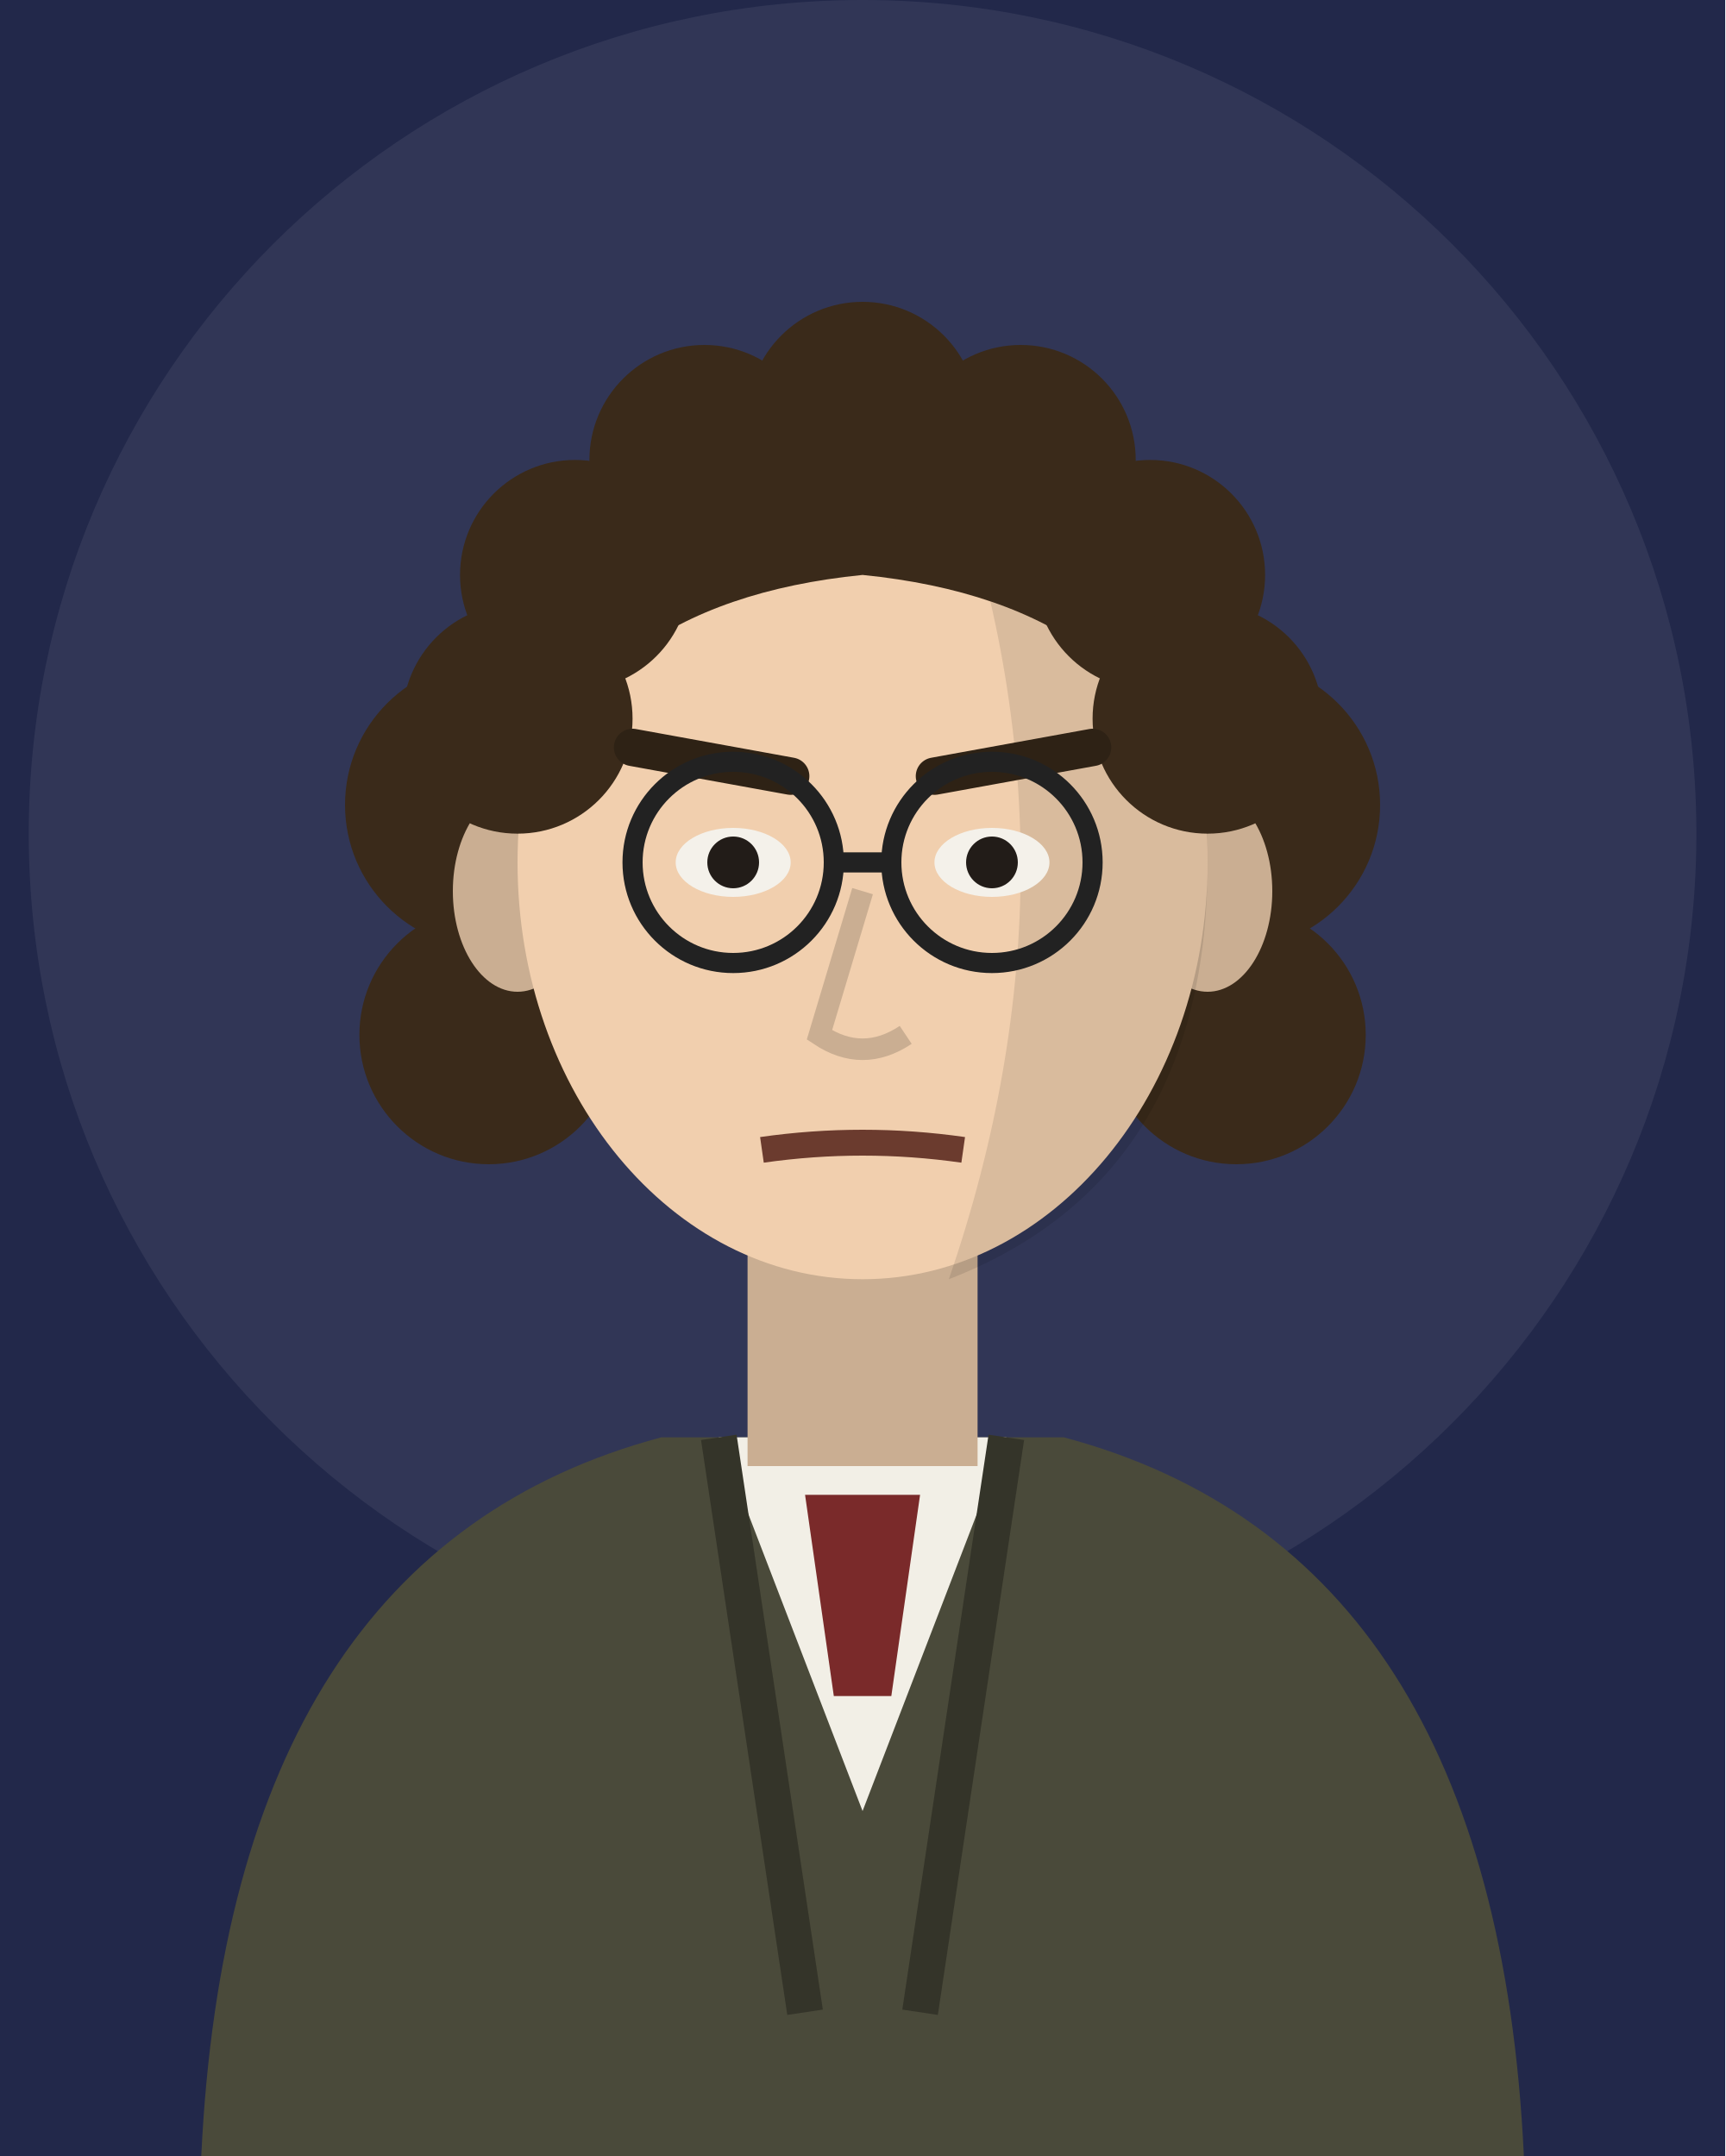
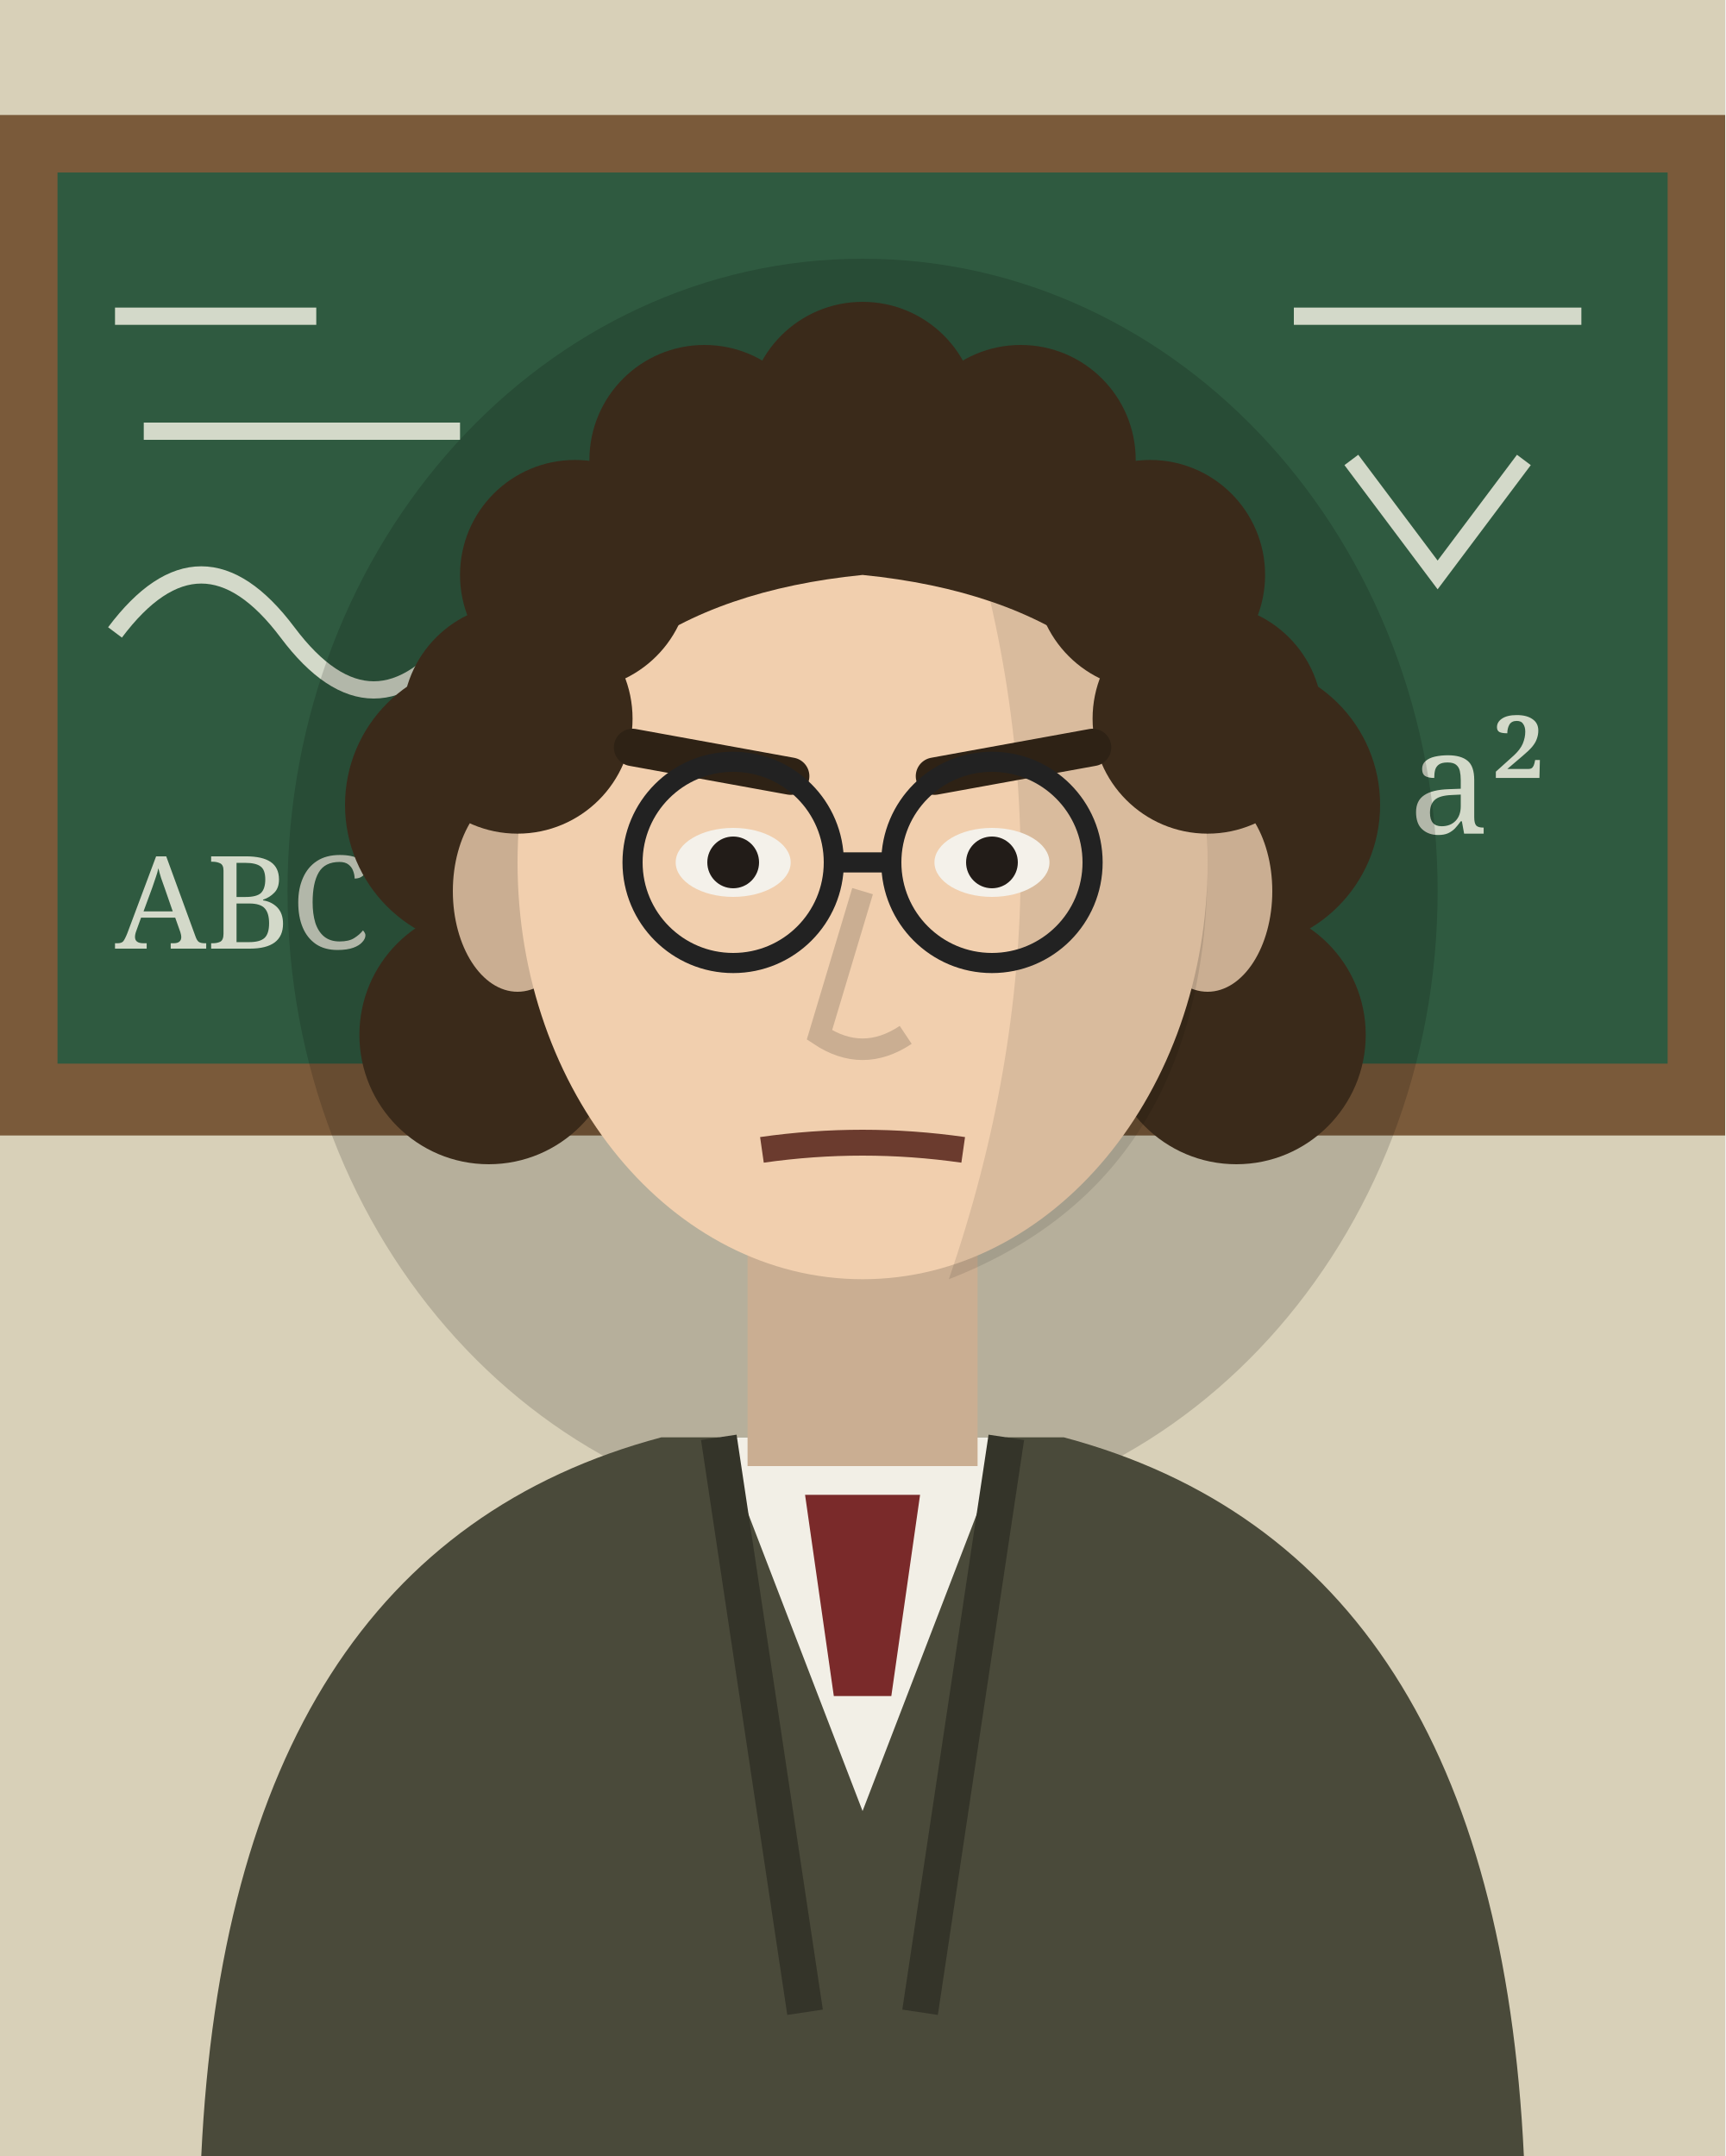
<svg xmlns="http://www.w3.org/2000/svg" viewBox="0 0 120 150" role="img" aria-label="Leonard Fox">
  <style>.fx{transform-box:fill-box;transform-origin:center}.tw{animation:tw 3s ease-in-out infinite}.pu{animation:pu 4s ease-in-out infinite}@keyframes tw{50%{opacity:.25}}@keyframes pu{50%{opacity:.55}}@keyframes spin{to{transform:rotate(360deg)}}@media (prefers-reduced-motion:reduce){*{animation:none!important}}</style>
-   <rect width="120" height="150" fill="#22284a" />
-   <circle cx="60" cy="58" r="58" fill="#fff" opacity=".07" />
+   <rect width="120" height="150" fill="#d8d0b8" />
+   <rect x="2" y="10" width="116" height="66" fill="#2f5a40" stroke="#7a5a3a" stroke-width="4" />
+   <g stroke="#f0f0e0" stroke-width="1.2" fill="none" opacity=".85">
+     <path d="M8 22 h14 M10 30 h22 M90 22 h20 M94 32 l6 8 l6 -8" />
+     <path d="M8 44 q6 -8 12 0 t12 0" />
+   </g>
+   <text x="98" y="58" font-family="Georgia,serif" font-size="10" fill="#f0f0e0" opacity=".85">a²</text>
+   <text x="8" y="66" font-family="Georgia,serif" font-size="9" fill="#f0f0e0" opacity=".85">ABC</text>
+   <rect x="0" y="76" width="120" height="3" fill="#7a5a3a" />
+   <ellipse cx="60" cy="62" rx="40" ry="44" fill="#000" opacity=".16" />
  <circle cx="34" cy="56" r="10" fill="#3a2a1a" />
  <circle cx="86" cy="56" r="10" fill="#3a2a1a" />
  <circle cx="34" cy="72" r="9" fill="#3a2a1a" />
  <circle cx="86" cy="72" r="9" fill="#3a2a1a" />
  <path d="M14 150 Q16 108 46 100 H74 Q104 108 106 150Z" fill="#4a4a3a" />
  <path d="M50 100 L60 126 L70 100Z" fill="#f2efe6" />
  <path d="M56 104 L64 104 L62 118 L58 118Z" fill="#7a2a2a" />
  <path d="M50 100 L56 140 M70 100 L64 140" stroke="#343429" stroke-width="2.5" />
  <rect x="52" y="86" width="16" height="16" fill="#caae92" />
  <ellipse cx="36" cy="62" rx="4.5" ry="7" fill="#caae92" />
  <ellipse cx="84" cy="62" rx="4.5" ry="7" fill="#caae92" />
  <ellipse cx="60" cy="60" rx="24" ry="29" fill="#f1cfae" />
  <path d="M66 32 Q84 38 84 60 Q84 82 66 89 Q76 60 66 32Z" fill="#000" opacity=".1" />
  <path d="M36 58 Q34 30 60 30 Q86 30 84 58 Q80 42 60 40 Q40 42 36 58Z" fill="#3a2a1a" />
  <circle cx="40" cy="40" r="8" fill="#3a2a1a" />
  <circle cx="49" cy="32" r="8" fill="#3a2a1a" />
  <circle cx="60" cy="29" r="8" fill="#3a2a1a" />
  <circle cx="71" cy="32" r="8" fill="#3a2a1a" />
  <circle cx="80" cy="40" r="8" fill="#3a2a1a" />
  <circle cx="36" cy="50" r="8" fill="#3a2a1a" />
  <circle cx="84" cy="50" r="8" fill="#3a2a1a" />
  <path d="M44 52 L55 54 M65 54 L76 52" stroke="#2e2215" stroke-width="2.6" stroke-linecap="round" />
  <ellipse cx="51" cy="60" rx="4" ry="2.4" fill="#f4f1ea" />
  <circle cx="51" cy="60" r="1.8" fill="#221c18" />
  <ellipse cx="69" cy="60" rx="4" ry="2.4" fill="#f4f1ea" />
  <circle cx="69" cy="60" r="1.8" fill="#221c18" />
  <path d="M60 62 L57 72 Q60 74 63 72" fill="none" stroke="#caae92" stroke-width="1.5" />
  <path d="M53 80 Q60 79 67 80" stroke="#6b3b2e" stroke-width="1.8" fill="none" />
  <circle cx="51" cy="60" r="7" fill="none" stroke="#222" stroke-width="1.4" />
  <circle cx="69" cy="60" r="7" fill="none" stroke="#222" stroke-width="1.4" />
  <path d="M58 60H62" stroke="#222" stroke-width="1.4" />
</svg>
